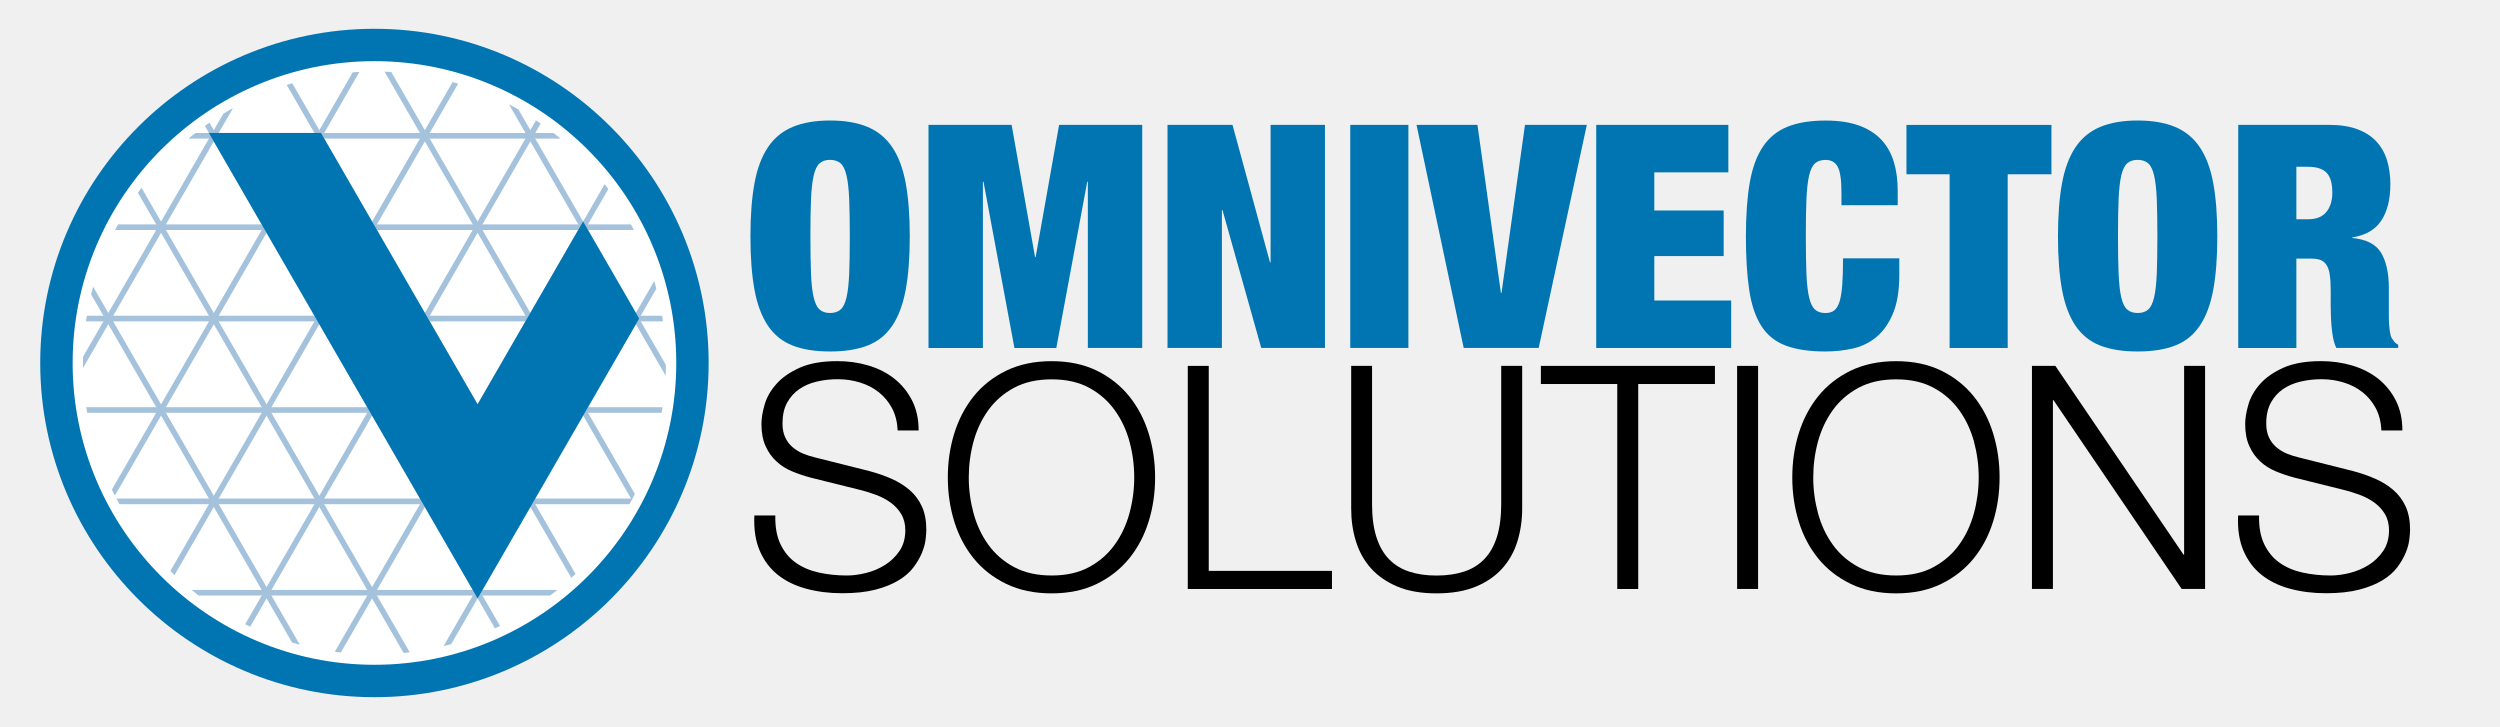
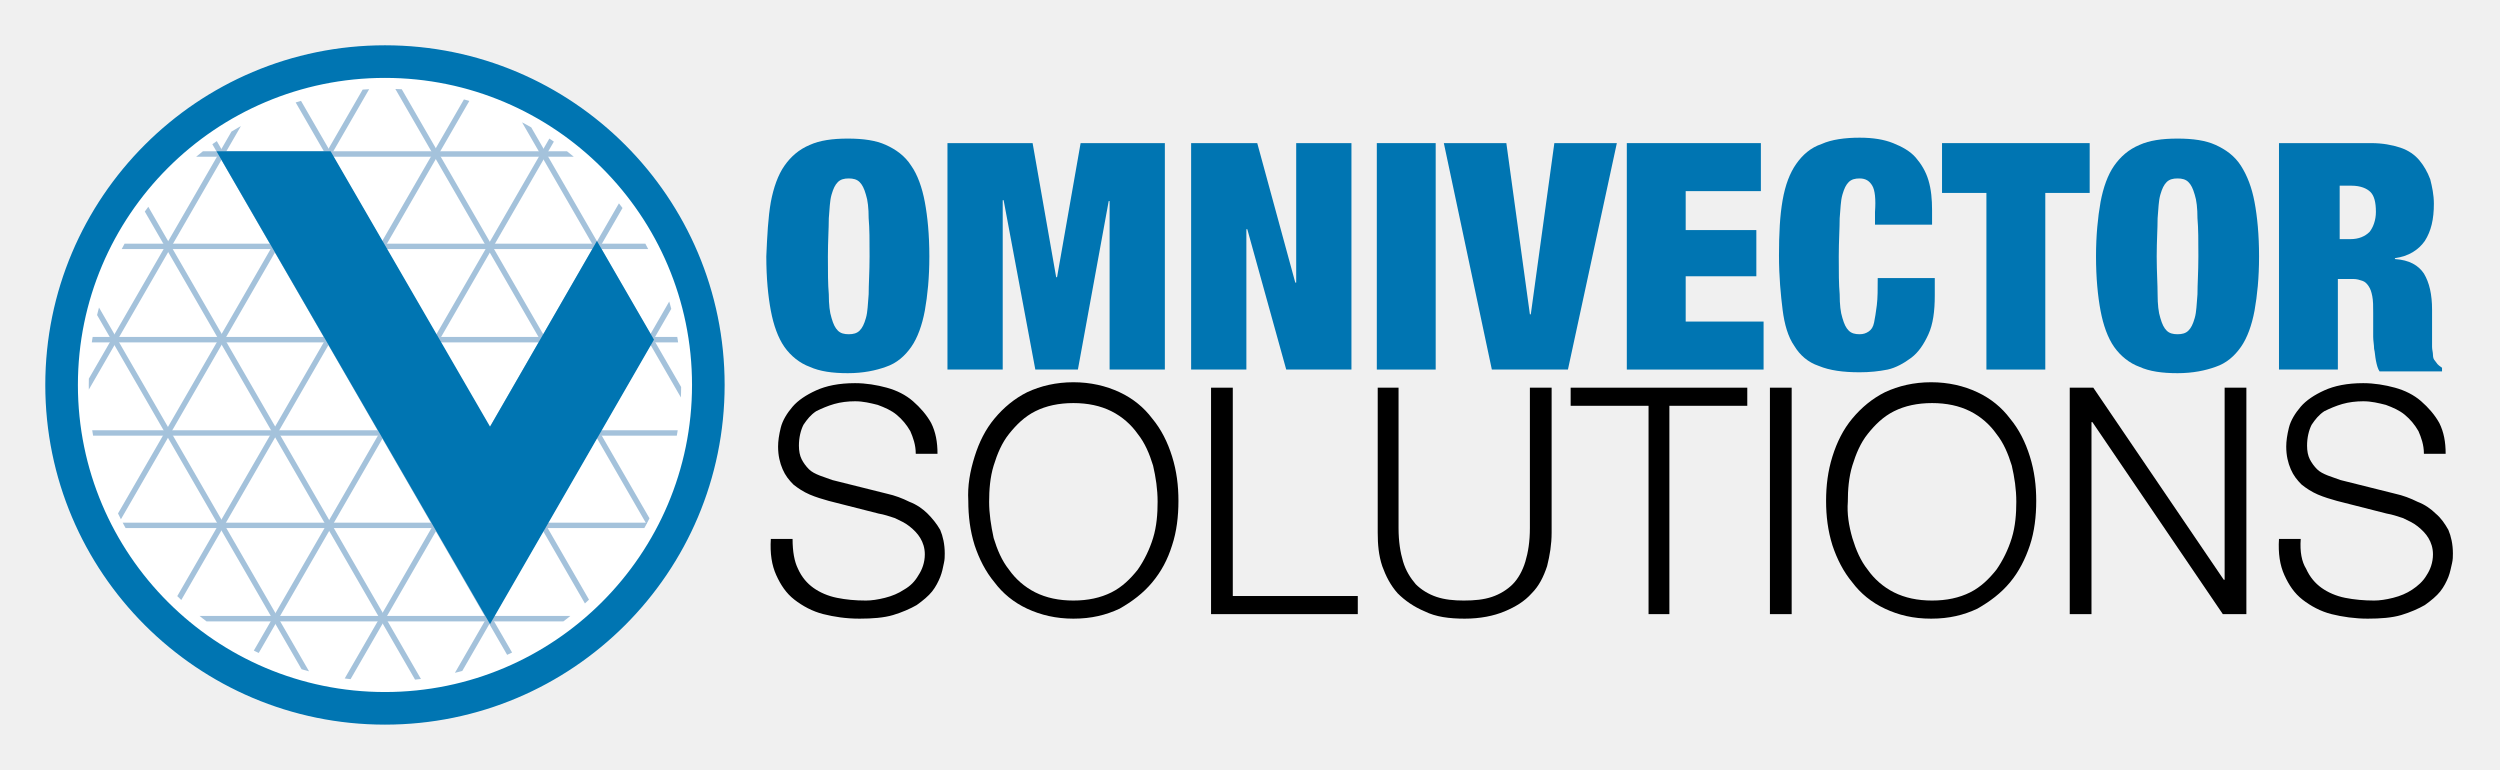
- <svg xmlns="http://www.w3.org/2000/svg" xmlns:xlink="http://www.w3.org/1999/xlink" version="1.1" id="Layer_1" x="0px" y="0px" viewBox="0 0 572.37 166.33" style="enable-background:new 0 0 572.37 166.33;" xml:space="preserve">
+ <svg xmlns="http://www.w3.org/2000/svg" xmlns:xlink="http://www.w3.org/1999/xlink" version="1.1" id="Layer_1" x="0px" y="0px" viewBox="0 0 276 85" style="enable-background:new 0 0 276 85;" xml:space="preserve">
  <style type="text/css">
	.st0{fill:#FFFFFF;}
	.st1{stroke:#000000;stroke-width:11;stroke-miterlimit:10;}
	.st2{clip-path:url(#SVGID_2_);}
	.st3{fill:#A4C2DB;}
	.st4{fill:#0075B2;}
</style>
-   <circle class="st0" cx="85.73" cy="83.72" r="73.12" />
-   <path class="st1" d="M58.76,45.51" />
+   <circle class="st0" cx="42.5" cy="42.8" r="35.8" />
+   <path class="st1" d="M29.3,24.1" />
  <g>
-     <path class="st0" d="M85.84,151.14c-5.91,0-11.85-0.78-17.71-2.35c-17.55-4.7-32.21-15.96-41.3-31.69   c-9.08-15.73-11.5-34.06-6.79-51.61s15.96-32.22,31.69-41.3l0,0c15.73-9.08,34.06-11.5,51.61-6.79   c17.55,4.7,32.22,15.96,41.3,31.69c18.75,32.48,7.58,74.16-24.9,92.91C109.26,148.05,97.62,151.14,85.84,151.14z M85.62,17.68   c-11.1,0-22.33,2.82-32.61,8.75c-15.14,8.74-25.97,22.85-30.49,39.73c-4.52,16.88-2.2,34.52,6.54,49.66   c8.74,15.14,22.85,25.97,39.73,30.49c16.88,4.52,34.52,2.2,49.66-6.54c31.25-18.04,41.99-58.14,23.95-89.39   C130.29,29.41,108.25,17.68,85.62,17.68z" />
+     <path class="st0" d="M42.6,75.8c-2.9,0-5.8-0.4-8.7-1.2c-8.6-2.3-15.8-7.8-20.2-15.5C9.2,51.5,8,42.5,10.3,33.9s7.8-15.8,15.5-20.2   l0,0c7.7-4.5,16.7-5.6,25.3-3.3c8.6,2.3,15.8,7.8,20.2,15.5c9.2,15.9,3.7,36.3-12.2,45.5C54,74.3,48.3,75.8,42.6,75.8z M42.4,10.4   c-5.4,0-10.9,1.4-16,4.3C19,19,13.7,25.9,11.5,34.2s-1.1,16.9,3.2,24.3s11.2,12.7,19.5,14.9s16.9,1.1,24.3-3.2   c15.3-8.8,20.6-28.5,11.7-43.8C64.3,16.2,53.5,10.4,42.4,10.4z" />
    <g>
-       <defs>
-         <circle id="SVGID_1_" cx="85.73" cy="83.1" r="66.73" />
-       </defs>
-       <clipPath id="SVGID_2_">
-         <use xlink:href="#SVGID_1_" style="overflow:visible;" />
-       </clipPath>
-       <g class="st2">
-         <g>
-           <rect x="-10.37" y="72.29" class="st3" width="193.33" height="1.29" />
-           <rect x="-10.37" y="51.37" class="st3" width="193.33" height="1.29" />
-           <rect x="-10.37" y="30.45" class="st3" width="193.33" height="1.29" />
-           <rect x="-10.37" y="9.53" class="st3" width="193.33" height="1.29" />
-           <rect x="-10.37" y="-11.4" class="st3" width="193.33" height="1.29" />
-           <rect x="-10.37" y="135.06" class="st3" width="193.33" height="1.29" />
-           <rect x="-10.37" y="114.14" class="st3" width="193.33" height="1.29" />
-           <rect x="-10.37" y="93.22" class="st3" width="193.33" height="1.29" />
-         </g>
-         <g>
-           <rect x="-2.43" y="77.54" transform="matrix(0.4999 -0.8661 0.8661 0.4999 -20.5872 120.7137)" class="st3" width="193.33" height="1.29" />
-           <rect x="-20.55" y="67.08" transform="matrix(0.4999 -0.8661 0.8661 0.4999 -20.5882 99.7894)" class="st3" width="193.33" height="1.29" />
-           <rect x="-38.67" y="56.62" transform="matrix(0.4999 -0.8661 0.8661 0.4999 -20.5893 78.8648)" class="st3" width="193.33" height="1.29" />
-           <rect x="-56.79" y="46.16" transform="matrix(0.4999 -0.8661 0.8661 0.4999 -20.5902 57.9408)" class="st3" width="193.33" height="1.29" />
-           <rect x="-74.91" y="35.69" transform="matrix(0.4999 -0.8661 0.8661 0.4999 -20.5913 37.0162)" class="st3" width="193.33" height="1.29" />
-           <rect x="51.93" y="108.92" transform="matrix(0.4999 -0.8661 0.8661 0.4999 -20.5844 183.4868)" class="st3" width="193.33" height="1.29" />
-           <rect x="33.81" y="98.46" transform="matrix(0.4999 -0.8661 0.8661 0.4999 -20.585 162.5626)" class="st3" width="193.33" height="1.29" />
-           <rect x="15.69" y="88" transform="matrix(0.4999 -0.8661 0.8661 0.4999 -20.5862 141.638)" class="st3" width="193.33" height="1.29" />
-         </g>
-         <g>
-           <rect x="94.74" y="-26.99" transform="matrix(0.866 -0.5 0.5 0.866 -22.0586 57.0256)" class="st3" width="1.29" height="193.33" />
-           <rect x="76.62" y="-16.53" transform="matrix(0.866 -0.5 0.5 0.866 -29.7167 49.3671)" class="st3" width="1.29" height="193.33" />
-           <rect x="58.5" y="-6.07" transform="matrix(0.866 -0.5 0.5 0.866 -37.375 41.7091)" class="st3" width="1.29" height="193.33" />
-           <rect x="40.38" y="4.4" transform="matrix(0.866 -0.5 0.5 0.866 -45.0332 34.0507)" class="st3" width="1.29" height="193.33" />
-           <rect x="22.26" y="14.86" transform="matrix(0.866 -0.5 0.5 0.866 -52.6914 26.3926)" class="st3" width="1.29" height="193.33" />
-           <rect x="149.1" y="-58.37" transform="matrix(0.866 -0.5 0.5 0.866 0.9161 80.0004)" class="st3" width="1.29" height="193.33" />
-           <rect x="130.98" y="-47.91" transform="matrix(0.866 -0.5 0.5 0.866 -6.7421 72.342)" class="st3" width="1.29" height="193.33" />
-           <rect x="112.86" y="-37.45" transform="matrix(0.866 -0.5 0.5 0.866 -14.4003 64.684)" class="st3" width="1.29" height="193.33" />
+       <g>
+         <defs>
+           <circle id="SVGID_1_" cx="42.5" cy="42.5" r="32.7" />
+         </defs>
+         <clipPath id="SVGID_2_">
+           <use xlink:href="#SVGID_1_" style="overflow:visible;" />
+         </clipPath>
+         <g class="st2">
+           <g>
+             <rect x="-4.6" y="37.2" class="st3" width="94.8" height="0.6" />
+             <rect x="-4.6" y="26.9" class="st3" width="94.8" height="0.6" />
+             <rect x="-4.6" y="16.7" class="st3" width="94.8" height="0.6" />
+             <rect x="-4.6" y="6.4" class="st3" width="94.8" height="0.6" />
+             <rect x="-4.6" y="-3.8" class="st3" width="94.8" height="0.6" />
+             <rect x="-4.6" y="68" class="st3" width="94.8" height="0.6" />
+             <rect x="-4.6" y="57.7" class="st3" width="94.8" height="0.6" />
+             <rect x="-4.6" y="47.5" class="st3" width="94.8" height="0.6" />
+           </g>
+           <g>
+             <rect x="-0.7" y="39.8" transform="matrix(0.4999 -0.8661 0.8661 0.4999 -11.378 60.4695)" class="st3" width="94.8" height="0.6" />
+             <rect x="-9.6" y="34.6" transform="matrix(0.4999 -0.8661 0.8661 0.4999 -11.3791 50.2151)" class="st3" width="94.8" height="0.6" />
+             <rect x="-18.5" y="29.5" transform="matrix(0.4999 -0.8661 0.8661 0.4999 -11.3802 39.9605)" class="st3" width="94.8" height="0.6" />
+             <rect x="-27.3" y="24.4" transform="matrix(0.4999 -0.8661 0.8661 0.4999 -11.3815 29.7062)" class="st3" width="94.8" height="0.6" />
+             <rect x="-36.2" y="19.3" transform="matrix(0.4999 -0.8661 0.8661 0.4999 -11.3825 19.4467)" class="st3" width="94.8" height="0.6" />
+             <rect x="25.9" y="55.1" transform="matrix(0.4999 -0.8661 0.8661 0.4999 -11.3746 91.2328)" class="st3" width="94.8" height="0.6" />
+             <rect x="17.1" y="50" transform="matrix(0.4999 -0.8661 0.8661 0.4999 -11.3757 80.9786)" class="st3" width="94.8" height="0.6" />
+             <rect x="8.2" y="44.9" transform="matrix(0.4999 -0.8661 0.8661 0.4999 -11.3768 70.724)" class="st3" width="94.8" height="0.6" />
+           </g>
+           <g>
+             <rect x="46.9" y="-11.5" transform="matrix(0.866 -0.5 0.5 0.866 -11.6302 28.4291)" class="st3" width="0.6" height="94.7" />
+             <rect x="38" y="-6.3" transform="matrix(0.866 -0.5 0.5 0.866 -15.3833 24.6756)" class="st3" width="0.6" height="94.7" />
+             <rect x="29.2" y="-1.2" transform="matrix(0.866 -0.5 0.5 0.866 -19.1365 20.922)" class="st3" width="0.6" height="94.7" />
+             <rect x="20.3" y="3.9" transform="matrix(0.866 -0.5 0.5 0.866 -22.8914 17.1702)" class="st3" width="0.6" height="94.7" />
+             <rect x="11.4" y="9.1" transform="matrix(0.866 -0.5 0.5 0.866 -26.6446 13.4166)" class="st3" width="0.6" height="94.7" />
+             <rect x="73.6" y="-26.8" transform="matrix(0.866 -0.5 0.5 0.866 -0.3708 39.6899)" class="st3" width="0.6" height="94.7" />
+             <rect x="64.7" y="-21.7" transform="matrix(0.866 -0.5 0.5 0.866 -4.1239 35.9363)" class="st3" width="0.6" height="94.7" />
+             <rect x="55.8" y="-16.6" transform="matrix(0.866 -0.5 0.5 0.866 -7.8771 32.1828)" class="st3" width="0.6" height="94.7" />
+           </g>
        </g>
      </g>
    </g>
    <g>
      <g>
-         <polygon class="st4" points="48.95,31.09 109.35,135.71 145.58,72.94 133.5,52.01 109.35,93.86 73.11,31.09    " />
-         <path class="st4" d="M109.35,137.01L47.82,30.44l25.66,0l35.86,62.12l24.16-41.85l12.83,22.22L109.35,137.01z M50.07,31.74     l59.27,102.66l35.49-61.47l-11.33-19.62l-24.16,41.85L72.73,31.74L50.07,31.74z" />
+         <polygon class="st4" points="24.5,17 54.1,68.3 71.8,37.5 65.9,27.3 54.1,47.8 36.3,17    " />
+         <path class="st4" d="M54.1,68.9L23.9,16.7h12.6l17.6,30.4l11.8-20.5l6.3,10.9L54.1,68.9z M25,17.3l29,50.3l17.4-30.1l-5.6-9.6     L54.1,48.4L36.1,17.3H25z" />
      </g>
    </g>
-     <path class="st4" d="M85.73,159.62c-42.19,0-76.52-34.32-76.52-76.52S43.54,6.59,85.73,6.59s76.51,34.32,76.51,76.51   S127.92,159.62,85.73,159.62z M85.73,14c-38.1,0-69.1,31-69.1,69.1s31,69.1,69.1,69.1s69.1-31,69.1-69.1S123.83,14,85.73,14z" />
+     <path class="st4" d="M42.5,80C21.8,80,5,63.2,5,42.5S21.8,5,42.5,5S80,21.8,80,42.5S63.2,80,42.5,80z M42.5,8.6   C23.8,8.6,8.6,23.8,8.6,42.5s15.2,33.9,33.9,33.9s33.9-15.2,33.9-33.9S61.2,8.6,42.5,8.6z" />
    <g>
-       <path class="st4" d="M172.74,41.94c0.62-3.36,1.65-6.1,3.08-8.23c1.43-2.12,3.31-3.67,5.65-4.65c2.34-0.98,5.2-1.47,8.58-1.47    c3.39,0,6.25,0.49,8.58,1.47c2.34,0.98,4.22,2.53,5.65,4.65c1.43,2.12,2.46,4.86,3.08,8.23c0.62,3.36,0.93,7.43,0.93,12.2    c0,4.77-0.31,8.83-0.93,12.2c-0.62,3.36-1.65,6.1-3.08,8.23c-1.43,2.12-3.32,3.64-5.65,4.54c-2.34,0.91-5.2,1.36-8.58,1.36    c-3.39,0-6.25-0.45-8.58-1.36c-2.34-0.91-4.22-2.42-5.65-4.54c-1.43-2.12-2.46-4.86-3.08-8.23c-0.62-3.36-0.93-7.43-0.93-12.2    C171.81,49.36,172.12,45.3,172.74,41.94z M185.68,62.68c0.09,2.27,0.3,4.07,0.61,5.4c0.31,1.34,0.76,2.27,1.36,2.79    c0.6,0.53,1.4,0.79,2.4,0.79s1.8-0.26,2.4-0.79c0.6-0.52,1.05-1.45,1.36-2.79c0.31-1.33,0.51-3.14,0.61-5.4    c0.09-2.26,0.14-5.11,0.14-8.55s-0.05-6.28-0.14-8.55c-0.1-2.26-0.3-4.06-0.61-5.4c-0.31-1.33-0.76-2.26-1.36-2.79    c-0.6-0.52-1.4-0.79-2.4-0.79s-1.8,0.26-2.4,0.79c-0.6,0.53-1.05,1.46-1.36,2.79c-0.31,1.34-0.51,3.14-0.61,5.4    c-0.1,2.27-0.14,5.11-0.14,8.55S185.59,60.42,185.68,62.68z" />
-       <path class="st4" d="M231.61,28.59l5.36,30.26h0.14l5.37-30.26h19.03v51.07h-12.45V41.61h-0.14l-7.08,38.06h-9.59l-7.08-38.06    h-0.14v38.06h-12.45V28.59H231.61z" />
-       <path class="st4" d="M282.18,28.59l8.58,31.47h0.14V28.59h12.45v51.07h-14.59l-8.87-31.55h-0.14v31.55H267.3V28.59H282.18z" />
-       <path class="st4" d="M322.45,28.59v51.07h-13.31V28.59H322.45z" />
-       <path class="st4" d="M338.26,28.59l5.37,38.48h0.14l5.37-38.48h14.16l-11.02,51.07h-17.17l-10.8-51.07H338.26z" />
-       <path class="st4" d="M395.7,28.59v10.87h-16.95v8.73h15.88v10.44h-15.88V68.8h17.6v10.87h-30.9V28.59H395.7z" />
-       <path class="st4" d="M420.74,38.18c-0.57-1.05-1.5-1.57-2.79-1.57c-1,0-1.8,0.26-2.4,0.79c-0.6,0.53-1.05,1.46-1.36,2.79    c-0.31,1.34-0.51,3.14-0.61,5.4c-0.1,2.27-0.14,5.11-0.14,8.55s0.05,6.28,0.14,8.55c0.1,2.27,0.3,4.07,0.61,5.4    c0.31,1.34,0.76,2.27,1.36,2.79c0.6,0.53,1.39,0.79,2.4,0.79c0.81,0,1.48-0.2,2-0.61c0.52-0.4,0.93-1.08,1.22-2.04    c0.29-0.95,0.49-2.23,0.61-3.83c0.12-1.6,0.18-3.61,0.18-6.04h12.88v3.79c0,3.58-0.48,6.51-1.43,8.8    c-0.96,2.29-2.22,4.09-3.79,5.4c-1.57,1.31-3.37,2.19-5.4,2.65c-2.03,0.45-4.11,0.68-6.26,0.68c-3.72,0-6.77-0.45-9.16-1.36    c-2.39-0.91-4.25-2.42-5.58-4.54c-1.34-2.12-2.25-4.86-2.75-8.23c-0.5-3.36-0.75-7.43-0.75-12.2c0-4.86,0.3-8.99,0.89-12.38    c0.6-3.39,1.61-6.13,3.04-8.23c1.43-2.1,3.31-3.61,5.65-4.54c2.34-0.93,5.22-1.39,8.66-1.39c3,0,5.55,0.38,7.65,1.14    c2.1,0.76,3.8,1.85,5.12,3.25c1.31,1.41,2.26,3.1,2.86,5.08c0.6,1.98,0.89,4.21,0.89,6.69v3.22H421.6v-2.86    C421.6,41.21,421.31,39.23,420.74,38.18z" />
-       <path class="st4" d="M436.48,39.9v-11.3h33.19v11.3h-10.01v39.77h-13.3V39.9H436.48z" />
-       <path class="st4" d="M472.1,41.94c0.62-3.36,1.65-6.1,3.08-8.23c1.43-2.12,3.31-3.67,5.65-4.65c2.34-0.98,5.2-1.47,8.58-1.47    c3.38,0,6.25,0.49,8.58,1.47c2.34,0.98,4.22,2.53,5.65,4.65c1.43,2.12,2.46,4.86,3.08,8.23c0.62,3.36,0.93,7.43,0.93,12.2    c0,4.77-0.31,8.83-0.93,12.2c-0.62,3.36-1.65,6.1-3.08,8.23c-1.43,2.12-3.31,3.64-5.65,4.54c-2.34,0.91-5.2,1.36-8.58,1.36    c-3.39,0-6.25-0.45-8.58-1.36c-2.34-0.91-4.22-2.42-5.65-4.54c-1.43-2.12-2.46-4.86-3.08-8.23c-0.62-3.36-0.93-7.43-0.93-12.2    C471.17,49.36,471.48,45.3,472.1,41.94z M485.05,62.68c0.1,2.27,0.3,4.07,0.61,5.4c0.31,1.34,0.76,2.27,1.36,2.79    c0.6,0.53,1.39,0.79,2.4,0.79c1,0,1.8-0.26,2.4-0.79c0.6-0.52,1.05-1.45,1.36-2.79c0.31-1.33,0.51-3.14,0.61-5.4    c0.09-2.26,0.14-5.11,0.14-8.55s-0.05-6.28-0.14-8.55c-0.1-2.26-0.3-4.06-0.61-5.4c-0.31-1.33-0.76-2.26-1.36-2.79    c-0.6-0.52-1.39-0.79-2.4-0.79c-1,0-1.8,0.26-2.4,0.79c-0.6,0.53-1.05,1.46-1.36,2.79c-0.31,1.34-0.51,3.14-0.61,5.4    c-0.1,2.27-0.14,5.11-0.14,8.55S484.95,60.42,485.05,62.68z" />
-       <path class="st4" d="M533.26,28.59c2.53,0,4.69,0.33,6.47,1c1.79,0.67,3.24,1.61,4.36,2.83c1.12,1.22,1.93,2.66,2.43,4.33    c0.5,1.67,0.75,3.48,0.75,5.44c0,3.43-0.69,6.2-2.07,8.3c-1.38,2.1-3.6,3.39-6.65,3.86v0.14c3.19,0.29,5.39,1.41,6.58,3.36    c1.19,1.96,1.79,4.65,1.79,8.08v4.36c0,0.67,0,1.36,0,2.07s0.02,1.4,0.07,2.04c0.05,0.64,0.12,1.23,0.21,1.75    c0.09,0.53,0.21,0.93,0.36,1.22c0.19,0.29,0.38,0.56,0.57,0.82c0.19,0.26,0.5,0.51,0.93,0.75v0.72h-14.16    c-0.33-0.67-0.58-1.45-0.75-2.36c-0.17-0.91-0.29-1.81-0.36-2.72c-0.07-0.91-0.12-1.78-0.14-2.61c-0.02-0.83-0.04-1.51-0.04-2.04    v-3.43c0-1.43-0.07-2.62-0.21-3.58c-0.14-0.95-0.39-1.7-0.75-2.25c-0.36-0.55-0.81-0.93-1.36-1.14c-0.55-0.21-1.23-0.32-2.04-0.32    h-3.5v20.46h-13.31V28.59H533.26z M528.4,50.2c1.91,0,3.31-0.56,4.22-1.68c0.91-1.12,1.36-2.59,1.36-4.4    c0-2.15-0.44-3.67-1.32-4.58c-0.88-0.91-2.32-1.36-4.33-1.36h-2.58V50.2H528.4z" />
+       <path class="st4" d="M85.1,22.3c0.3-1.6,0.8-3,1.5-4c0.7-1,1.6-1.8,2.8-2.3c1.1-0.5,2.5-0.7,4.2-0.7c1.7,0,3.1,0.2,4.2,0.7    c1.1,0.5,2.1,1.2,2.8,2.3c0.7,1,1.2,2.4,1.5,4c0.3,1.6,0.5,3.6,0.5,6s-0.2,4.3-0.5,6c-0.3,1.6-0.8,3-1.5,4c-0.7,1-1.6,1.8-2.8,2.2    c-1.1,0.4-2.5,0.7-4.2,0.7c-1.7,0-3.1-0.2-4.2-0.7c-1.1-0.4-2.1-1.2-2.8-2.2c-0.7-1-1.2-2.4-1.5-4c-0.3-1.6-0.5-3.6-0.5-6    C84.7,26,84.8,24,85.1,22.3z M91.5,32.5c0,1.1,0.1,2,0.3,2.6c0.2,0.7,0.4,1.1,0.7,1.4c0.3,0.3,0.7,0.4,1.2,0.4    c0.5,0,0.9-0.1,1.2-0.4c0.3-0.3,0.5-0.7,0.7-1.4c0.2-0.7,0.2-1.5,0.3-2.6c0-1.1,0.1-2.5,0.1-4.2s0-3.1-0.1-4.2    c0-1.1-0.1-2-0.3-2.6c-0.2-0.7-0.4-1.1-0.7-1.4c-0.3-0.3-0.7-0.4-1.2-0.4c-0.5,0-0.9,0.1-1.2,0.4c-0.3,0.3-0.5,0.7-0.7,1.4    c-0.2,0.7-0.2,1.5-0.3,2.6c0,1.1-0.1,2.5-0.1,4.2S91.4,31.4,91.5,32.5z" />
+       <path class="st4" d="M114,15.8l2.6,14.8h0.1l2.6-14.8h9.3v25h-6.1V22.2h-0.1L119,40.8h-4.7l-3.5-18.7h-0.1v18.7h-6.1v-25H114z" />
+       <path class="st4" d="M138.8,15.8l4.2,15.4h0.1V15.8h6.1v25H142l-4.3-15.5h-0.1v15.5h-6.1v-25H138.8z" />
+       <path class="st4" d="M158.5,15.8v25H152v-25H158.5z" />
+       <path class="st4" d="M166.3,15.8l2.6,18.9h0.1l2.6-18.9h6.9l-5.4,25h-8.4l-5.3-25C159.4,15.8,166.3,15.8,166.3,15.8z" />
+       <path class="st4" d="M194.4,15.8v5.3h-8.3v4.3h7.8v5.1h-7.8v5h8.6v5.3h-15.1v-25H194.4z" />
+       <path class="st4" d="M206.7,20.5c-0.3-0.5-0.7-0.8-1.4-0.8c-0.5,0-0.9,0.1-1.2,0.4c-0.3,0.3-0.5,0.7-0.7,1.4    c-0.2,0.7-0.2,1.5-0.3,2.6c0,1.1-0.1,2.5-0.1,4.2s0,3.1,0.1,4.2c0,1.1,0.1,2,0.3,2.6c0.2,0.7,0.4,1.1,0.7,1.4    c0.3,0.3,0.7,0.4,1.2,0.4c0.4,0,0.7-0.1,1-0.3c0.3-0.2,0.5-0.5,0.6-1c0.1-0.5,0.2-1.1,0.3-1.9c0.1-0.8,0.1-1.8,0.1-3h6.3v1.9    c0,1.8-0.2,3.2-0.7,4.3c-0.5,1.1-1.1,2-1.9,2.6c-0.8,0.6-1.7,1.1-2.6,1.3c-1,0.2-2,0.3-3.1,0.3c-1.8,0-3.3-0.2-4.5-0.7    c-1.2-0.4-2.1-1.2-2.7-2.2c-0.7-1-1.1-2.4-1.3-4c-0.2-1.6-0.4-3.6-0.4-6c0-2.4,0.1-4.4,0.4-6.1c0.3-1.7,0.8-3,1.5-4    c0.7-1,1.6-1.8,2.8-2.2c1.1-0.5,2.6-0.7,4.2-0.7c1.5,0,2.7,0.2,3.7,0.6c1,0.4,1.9,0.9,2.5,1.6c0.6,0.7,1.1,1.5,1.4,2.5    c0.3,1,0.4,2.1,0.4,3.3v1.6h-6.3v-1.4C207.1,22,207,21,206.7,20.5z" />
+       <path class="st4" d="M214.4,21.3v-5.5h16.3v5.5h-4.9v19.5h-6.5V21.3H214.4z" />
+       <path class="st4" d="M231.9,22.3c0.3-1.6,0.8-3,1.5-4c0.7-1,1.6-1.8,2.8-2.3c1.1-0.5,2.5-0.7,4.2-0.7c1.7,0,3.1,0.2,4.2,0.7    c1.1,0.5,2.1,1.2,2.8,2.3s1.2,2.4,1.5,4c0.3,1.6,0.5,3.6,0.5,6s-0.2,4.3-0.5,6c-0.3,1.6-0.8,3-1.5,4c-0.7,1-1.6,1.8-2.8,2.2    c-1.1,0.4-2.5,0.7-4.2,0.7c-1.7,0-3.1-0.2-4.2-0.7c-1.1-0.4-2.1-1.2-2.8-2.2s-1.2-2.4-1.5-4c-0.3-1.6-0.5-3.6-0.5-6    C231.4,26,231.6,24,231.9,22.3z M238.2,32.5c0,1.1,0.1,2,0.3,2.6c0.2,0.7,0.4,1.1,0.7,1.4c0.3,0.3,0.7,0.4,1.2,0.4    c0.5,0,0.9-0.1,1.2-0.4c0.3-0.3,0.5-0.7,0.7-1.4c0.2-0.7,0.2-1.5,0.3-2.6c0-1.1,0.1-2.5,0.1-4.2s0-3.1-0.1-4.2    c0-1.1-0.1-2-0.3-2.6c-0.2-0.7-0.4-1.1-0.7-1.4c-0.3-0.3-0.7-0.4-1.2-0.4c-0.5,0-0.9,0.1-1.2,0.4c-0.3,0.3-0.5,0.7-0.7,1.4    c-0.2,0.7-0.2,1.5-0.3,2.6c0,1.1-0.1,2.5-0.1,4.2S238.2,31.4,238.2,32.5z" />
+       <path class="st4" d="M261.8,15.8c1.2,0,2.3,0.2,3.2,0.5c0.9,0.3,1.6,0.8,2.1,1.4c0.5,0.6,0.9,1.3,1.2,2.1c0.2,0.8,0.4,1.7,0.4,2.7    c0,1.7-0.3,3-1,4.1c-0.7,1-1.8,1.7-3.3,1.9v0.1c1.6,0.1,2.6,0.7,3.2,1.6c0.6,1,0.9,2.3,0.9,4v2.1c0,0.3,0,0.7,0,1c0,0.3,0,0.7,0,1    c0,0.3,0.1,0.6,0.1,0.9c0,0.3,0.1,0.5,0.2,0.6c0.1,0.1,0.2,0.3,0.3,0.4c0.1,0.1,0.2,0.2,0.5,0.4v0.4h-6.9    c-0.2-0.3-0.3-0.7-0.4-1.2s-0.1-0.9-0.2-1.3c0-0.4-0.1-0.9-0.1-1.3c0-0.4,0-0.7,0-1v-1.7c0-0.7,0-1.3-0.1-1.8    c-0.1-0.5-0.2-0.8-0.4-1.1c-0.2-0.3-0.4-0.5-0.7-0.6c-0.3-0.1-0.6-0.2-1-0.2h-1.7v10h-6.5v-25H261.8z M259.5,26.4    c0.9,0,1.6-0.3,2.1-0.8c0.4-0.5,0.7-1.3,0.7-2.2c0-1.1-0.2-1.8-0.6-2.2c-0.4-0.4-1.1-0.7-2.1-0.7h-1.3v5.9H259.5z" />
    </g>
    <g>
-       <path d="M178.7,124.61c0.85,1.77,2.01,3.17,3.49,4.22c1.48,1.05,3.23,1.8,5.26,2.25c2.02,0.45,4.18,0.68,6.49,0.68    c1.32,0,2.75-0.19,4.3-0.57c1.55-0.38,3-0.99,4.34-1.82c1.34-0.83,2.46-1.91,3.35-3.22c0.89-1.31,1.34-2.9,1.34-4.76    c0-1.43-0.32-2.67-0.95-3.72c-0.63-1.05-1.46-1.93-2.47-2.65c-1.01-0.72-2.13-1.3-3.35-1.75c-1.22-0.45-2.42-0.82-3.6-1.11    l-11.22-2.79c-1.46-0.38-2.88-0.86-4.27-1.43c-1.39-0.57-2.6-1.33-3.63-2.29c-1.04-0.95-1.87-2.12-2.5-3.51    c-0.63-1.38-0.95-3.08-0.95-5.08c0-1.24,0.23-2.69,0.71-4.36c0.47-1.67,1.35-3.24,2.65-4.72c1.29-1.48,3.07-2.73,5.33-3.76    c2.26-1.02,5.15-1.54,8.68-1.54c2.49,0,4.87,0.33,7.12,1c2.26,0.67,4.23,1.67,5.92,3c1.69,1.34,3.04,2.99,4.06,4.97    c1.01,1.98,1.52,4.28,1.52,6.9h-4.8c-0.09-1.95-0.53-3.66-1.3-5.11c-0.78-1.45-1.79-2.67-3.03-3.65c-1.25-0.98-2.68-1.72-4.3-2.22    c-1.62-0.5-3.33-0.75-5.11-0.75c-1.65,0-3.23,0.18-4.76,0.54c-1.53,0.36-2.87,0.93-4.02,1.72c-1.15,0.79-2.08,1.82-2.79,3.11    c-0.71,1.29-1.06,2.89-1.06,4.79c0,1.19,0.2,2.23,0.6,3.11c0.4,0.88,0.95,1.63,1.66,2.25c0.71,0.62,1.52,1.12,2.43,1.5    c0.92,0.38,1.89,0.69,2.93,0.93l12.27,3.08c1.79,0.48,3.47,1.06,5.04,1.75c1.57,0.69,2.96,1.55,4.16,2.58    c1.2,1.03,2.14,2.28,2.82,3.76c0.68,1.48,1.02,3.27,1.02,5.36c0,0.57-0.06,1.34-0.18,2.29c-0.12,0.95-0.4,1.97-0.85,3.04    c-0.45,1.07-1.08,2.16-1.9,3.25c-0.82,1.1-1.95,2.09-3.39,2.97c-1.44,0.88-3.21,1.6-5.33,2.15c-2.12,0.55-4.66,0.82-7.62,0.82    c-2.96,0-5.71-0.35-8.25-1.04c-2.54-0.69-4.7-1.75-6.49-3.18c-1.79-1.43-3.16-3.27-4.13-5.51c-0.96-2.24-1.38-4.94-1.23-8.08h4.8    C177.45,120.66,177.85,122.85,178.7,124.61z" />
-       <path d="M218.48,99.22c0.99-3.19,2.47-6.02,4.44-8.48c1.98-2.46,4.46-4.41,7.44-5.87c2.99-1.45,6.45-2.18,10.4-2.18    c3.95,0,7.41,0.73,10.37,2.18c2.96,1.46,5.43,3.41,7.41,5.87c1.97,2.46,3.46,5.28,4.44,8.48c0.99,3.2,1.48,6.56,1.48,10.09    c0,3.53-0.49,6.89-1.48,10.09c-0.99,3.2-2.47,6.01-4.44,8.44c-1.98,2.43-4.44,4.38-7.41,5.83c-2.96,1.45-6.42,2.18-10.37,2.18    c-3.95,0-7.42-0.73-10.4-2.18c-2.99-1.45-5.47-3.4-7.44-5.83s-3.46-5.25-4.44-8.44c-0.99-3.19-1.48-6.56-1.48-10.09    C217,105.78,217.49,102.41,218.48,99.22z M222.89,117.5c0.73,2.69,1.86,5.1,3.39,7.22c1.53,2.12,3.49,3.83,5.89,5.11    c2.4,1.29,5.27,1.93,8.61,1.93c3.34,0,6.19-0.64,8.57-1.93c2.37-1.29,4.33-2.99,5.85-5.11c1.53-2.12,2.66-4.53,3.39-7.22    c0.73-2.69,1.09-5.42,1.09-8.19c0-2.81-0.36-5.55-1.09-8.23c-0.73-2.67-1.86-5.07-3.39-7.19c-1.53-2.12-3.48-3.83-5.85-5.11    c-2.38-1.29-5.23-1.93-8.57-1.93c-3.34,0-6.21,0.64-8.61,1.93c-2.4,1.29-4.36,2.99-5.89,5.11c-1.53,2.12-2.66,4.52-3.39,7.19    c-0.73,2.67-1.09,5.41-1.09,8.23C221.79,112.07,222.16,114.8,222.89,117.5z" />
-       <path d="M276.74,83.77v46.93h28.21v4.15h-33.01V83.77H276.74z" />
-       <path d="M314.13,83.77v31.62c0,2.96,0.33,5.47,0.99,7.55c0.66,2.07,1.62,3.77,2.89,5.08c1.27,1.31,2.82,2.27,4.66,2.86    c1.83,0.6,3.9,0.89,6.21,0.89c2.35,0,4.44-0.3,6.28-0.89c1.83-0.6,3.39-1.55,4.66-2.86c1.27-1.31,2.23-3,2.89-5.08    c0.66-2.07,0.99-4.59,0.99-7.55V83.77h4.8v32.69c0,2.62-0.37,5.11-1.09,7.48c-0.73,2.36-1.88,4.42-3.46,6.19    c-1.58,1.76-3.6,3.16-6.07,4.18s-5.47,1.54-8.99,1.54c-3.48,0-6.45-0.51-8.92-1.54s-4.49-2.42-6.07-4.18    c-1.58-1.76-2.73-3.83-3.46-6.19c-0.73-2.36-1.09-4.85-1.09-7.48V83.77H314.13z" />
-       <path d="M392.63,83.77v4.15h-17.56v46.93h-4.8V87.92h-17.49v-4.15H392.63z" />
-       <path d="M402.51,83.77v51.07h-4.8V83.77H402.51z" />
-       <path d="M411.82,99.22c0.99-3.19,2.47-6.02,4.44-8.48c1.98-2.46,4.46-4.41,7.44-5.87c2.99-1.45,6.45-2.18,10.4-2.18    s7.41,0.73,10.37,2.18c2.96,1.46,5.43,3.41,7.41,5.87c1.98,2.46,3.46,5.28,4.44,8.48c0.99,3.2,1.48,6.56,1.48,10.09    c0,3.53-0.49,6.89-1.48,10.09c-0.99,3.2-2.47,6.01-4.44,8.44c-1.97,2.43-4.44,4.38-7.41,5.83s-6.42,2.18-10.37,2.18    s-7.42-0.73-10.4-2.18s-5.47-3.4-7.44-5.83c-1.97-2.43-3.46-5.25-4.44-8.44c-0.99-3.19-1.48-6.56-1.48-10.09    C410.34,105.78,410.83,102.41,411.82,99.22z M416.23,117.5c0.73,2.69,1.86,5.1,3.39,7.22c1.53,2.12,3.49,3.83,5.89,5.11    s5.27,1.93,8.61,1.93s6.2-0.64,8.57-1.93c2.37-1.29,4.33-2.99,5.85-5.11c1.53-2.12,2.66-4.53,3.39-7.22    c0.73-2.69,1.09-5.42,1.09-8.19c0-2.81-0.37-5.55-1.09-8.23c-0.73-2.67-1.86-5.07-3.39-7.19c-1.53-2.12-3.48-3.83-5.85-5.11    c-2.38-1.29-5.23-1.93-8.57-1.93s-6.21,0.64-8.61,1.93s-4.36,2.99-5.89,5.11c-1.53,2.12-2.66,4.52-3.39,7.19    c-0.73,2.67-1.09,5.41-1.09,8.23C415.13,112.07,415.5,114.8,416.23,117.5z" />
-       <path d="M470.57,83.77l29.34,43.21h0.14V83.77h4.8v51.07h-5.36l-29.34-43.21h-0.14v43.21h-4.8V83.77H470.57z" />
-       <path d="M518.4,124.61c0.85,1.77,2.01,3.17,3.49,4.22c1.48,1.05,3.23,1.8,5.25,2.25c2.02,0.45,4.19,0.68,6.49,0.68    c1.32,0,2.75-0.19,4.3-0.57c1.55-0.38,3-0.99,4.34-1.82c1.34-0.83,2.46-1.91,3.35-3.22c0.89-1.31,1.34-2.9,1.34-4.76    c0-1.43-0.32-2.67-0.95-3.72c-0.63-1.05-1.46-1.93-2.47-2.65c-1.01-0.72-2.13-1.3-3.35-1.75c-1.22-0.45-2.42-0.82-3.6-1.11    l-11.21-2.79c-1.46-0.38-2.88-0.86-4.27-1.43c-1.39-0.57-2.6-1.33-3.63-2.29c-1.04-0.95-1.87-2.12-2.5-3.51    c-0.63-1.38-0.95-3.08-0.95-5.08c0-1.24,0.23-2.69,0.71-4.36c0.47-1.67,1.35-3.24,2.64-4.72c1.29-1.48,3.07-2.73,5.33-3.76    c2.26-1.02,5.15-1.54,8.68-1.54c2.49,0,4.87,0.33,7.12,1c2.26,0.67,4.23,1.67,5.93,3c1.69,1.34,3.04,2.99,4.06,4.97    c1.01,1.98,1.52,4.28,1.52,6.9h-4.8c-0.09-1.95-0.53-3.66-1.3-5.11c-0.78-1.45-1.79-2.67-3.03-3.65c-1.25-0.98-2.68-1.72-4.3-2.22    c-1.62-0.5-3.33-0.75-5.11-0.75c-1.65,0-3.23,0.18-4.76,0.54c-1.53,0.36-2.87,0.93-4.02,1.72c-1.15,0.79-2.08,1.82-2.79,3.11    c-0.71,1.29-1.06,2.89-1.06,4.79c0,1.19,0.2,2.23,0.6,3.11c0.4,0.88,0.95,1.63,1.66,2.25c0.71,0.62,1.52,1.12,2.43,1.5    c0.92,0.38,1.89,0.69,2.93,0.93l12.27,3.08c1.79,0.48,3.47,1.06,5.04,1.75c1.58,0.69,2.96,1.55,4.16,2.58    c1.2,1.03,2.14,2.28,2.82,3.76c0.68,1.48,1.02,3.27,1.02,5.36c0,0.57-0.06,1.34-0.18,2.29c-0.12,0.95-0.4,1.97-0.85,3.04    c-0.45,1.07-1.08,2.16-1.9,3.25c-0.82,1.1-1.95,2.09-3.39,2.97c-1.43,0.88-3.21,1.6-5.33,2.15c-2.12,0.55-4.66,0.82-7.62,0.82    c-2.96,0-5.71-0.35-8.25-1.04c-2.54-0.69-4.7-1.75-6.49-3.18c-1.79-1.43-3.16-3.27-4.13-5.51c-0.96-2.24-1.38-4.94-1.23-8.08h4.8    C517.15,120.66,517.55,122.85,518.4,124.61z" />
+       <path d="M88.1,62.8c0.4,0.9,1,1.6,1.7,2.1c0.7,0.5,1.6,0.9,2.6,1.1c1,0.2,2,0.3,3.2,0.3c0.6,0,1.3-0.1,2.1-0.3s1.5-0.5,2.1-0.9    c0.7-0.4,1.2-0.9,1.6-1.6c0.4-0.6,0.7-1.4,0.7-2.3c0-0.7-0.2-1.3-0.5-1.8s-0.7-0.9-1.2-1.3c-0.5-0.4-1-0.6-1.6-0.9    c-0.6-0.2-1.2-0.4-1.8-0.5l-5.5-1.4c-0.7-0.2-1.4-0.4-2.1-0.7c-0.7-0.3-1.3-0.7-1.8-1.1c-0.5-0.5-0.9-1-1.2-1.7    c-0.3-0.7-0.5-1.5-0.5-2.5c0-0.6,0.1-1.3,0.3-2.1c0.2-0.8,0.7-1.6,1.3-2.3c0.6-0.7,1.5-1.3,2.6-1.8c1.1-0.5,2.5-0.8,4.3-0.8    c1.2,0,2.4,0.2,3.5,0.5c1.1,0.3,2.1,0.8,2.9,1.5c0.8,0.7,1.5,1.5,2,2.4c0.5,1,0.7,2.1,0.7,3.4h-2.4c0-1-0.3-1.8-0.6-2.5    c-0.4-0.7-0.9-1.3-1.5-1.8c-0.6-0.5-1.3-0.8-2.1-1.1c-0.8-0.2-1.6-0.4-2.5-0.4c-0.8,0-1.6,0.1-2.3,0.3c-0.7,0.2-1.4,0.5-2,0.8    c-0.6,0.4-1,0.9-1.4,1.5c-0.3,0.6-0.5,1.4-0.5,2.3c0,0.6,0.1,1.1,0.3,1.5c0.2,0.4,0.5,0.8,0.8,1.1s0.7,0.5,1.2,0.7    c0.5,0.2,0.9,0.3,1.4,0.5l6,1.5c0.9,0.2,1.7,0.5,2.5,0.9c0.8,0.3,1.5,0.8,2,1.3s1,1.1,1.4,1.8c0.3,0.7,0.5,1.6,0.5,2.6    c0,0.3,0,0.7-0.1,1.1c-0.1,0.5-0.2,1-0.4,1.5c-0.2,0.5-0.5,1.1-0.9,1.6c-0.4,0.5-1,1-1.7,1.5c-0.7,0.4-1.6,0.8-2.6,1.1    c-1,0.3-2.3,0.4-3.7,0.4c-1.5,0-2.8-0.2-4-0.5c-1.2-0.3-2.3-0.9-3.2-1.6c-0.9-0.7-1.5-1.6-2-2.7c-0.5-1.1-0.7-2.4-0.6-4h2.4    C87.5,60.9,87.7,62,88.1,62.8z" />
+       <path d="M107.6,50.4c0.5-1.6,1.2-3,2.2-4.2c1-1.2,2.2-2.2,3.6-2.9c1.5-0.7,3.2-1.1,5.1-1.1c1.9,0,3.6,0.4,5.1,1.1    c1.5,0.7,2.7,1.7,3.6,2.9c1,1.2,1.7,2.6,2.2,4.2c0.5,1.6,0.7,3.2,0.7,4.9s-0.2,3.4-0.7,4.9c-0.5,1.6-1.2,2.9-2.2,4.1    c-1,1.2-2.2,2.1-3.6,2.9c-1.5,0.7-3.1,1.1-5.1,1.1c-1.9,0-3.6-0.4-5.1-1.1c-1.5-0.7-2.7-1.7-3.6-2.9c-1-1.2-1.7-2.6-2.2-4.1    c-0.5-1.6-0.7-3.2-0.7-4.9C106.8,53.6,107.1,52,107.6,50.4z M109.7,59.4c0.4,1.3,0.9,2.5,1.7,3.5c0.7,1,1.7,1.9,2.9,2.5    c1.2,0.6,2.6,0.9,4.2,0.9s3-0.3,4.2-0.9c1.2-0.6,2.1-1.5,2.9-2.5c0.7-1,1.3-2.2,1.7-3.5s0.5-2.7,0.5-4c0-1.4-0.2-2.7-0.5-4    c-0.4-1.3-0.9-2.5-1.7-3.5c-0.7-1-1.7-1.9-2.9-2.5c-1.2-0.6-2.6-0.9-4.2-0.9s-3,0.3-4.2,0.9s-2.1,1.5-2.9,2.5s-1.3,2.2-1.7,3.5    c-0.4,1.3-0.5,2.7-0.5,4C109.2,56.7,109.4,58,109.7,59.4z" />
+       <path d="M136.1,42.8v23h13.8v2h-16.2v-25H136.1z" />
+       <path d="M154.4,42.8v15.5c0,1.5,0.2,2.7,0.5,3.7c0.3,1,0.8,1.8,1.4,2.5c0.6,0.6,1.4,1.1,2.3,1.4c0.9,0.3,1.9,0.4,3,0.4    c1.2,0,2.2-0.1,3.1-0.4c0.9-0.3,1.7-0.8,2.3-1.4c0.6-0.6,1.1-1.5,1.4-2.5c0.3-1,0.5-2.2,0.5-3.7V42.8h2.4v16    c0,1.3-0.2,2.5-0.5,3.7c-0.4,1.2-0.9,2.2-1.7,3c-0.8,0.9-1.8,1.5-3,2c-1.2,0.5-2.7,0.8-4.4,0.8c-1.7,0-3.2-0.2-4.4-0.8    c-1.2-0.5-2.2-1.2-3-2c-0.8-0.9-1.3-1.9-1.7-3c-0.4-1.2-0.5-2.4-0.5-3.7v-16H154.4z" />
+       <path d="M192.9,42.8v2h-8.6v23H182v-23h-8.6v-2H192.9z" />
+       <path d="M197.8,42.8v25h-2.4v-25H197.8z" />
+       <path d="M202.3,50.4c0.5-1.6,1.2-3,2.2-4.2c1-1.2,2.2-2.2,3.6-2.9c1.5-0.7,3.2-1.1,5.1-1.1s3.6,0.4,5.1,1.1    c1.5,0.7,2.7,1.7,3.6,2.9c1,1.2,1.7,2.6,2.2,4.2c0.5,1.6,0.7,3.2,0.7,4.9s-0.2,3.4-0.7,4.9s-1.2,2.9-2.2,4.1s-2.2,2.1-3.6,2.9    c-1.5,0.7-3.1,1.1-5.1,1.1s-3.6-0.4-5.1-1.1c-1.5-0.7-2.7-1.7-3.6-2.9c-1-1.2-1.7-2.6-2.2-4.1c-0.5-1.6-0.7-3.2-0.7-4.9    S201.8,52,202.3,50.4z M204.5,59.4c0.4,1.3,0.9,2.5,1.7,3.5c0.7,1,1.7,1.9,2.9,2.5s2.6,0.9,4.2,0.9s3-0.3,4.2-0.9    c1.2-0.6,2.1-1.5,2.9-2.5c0.7-1,1.3-2.2,1.7-3.5c0.4-1.3,0.5-2.7,0.5-4c0-1.4-0.2-2.7-0.5-4c-0.4-1.3-0.9-2.5-1.7-3.5    c-0.7-1-1.7-1.9-2.9-2.5c-1.2-0.6-2.6-0.9-4.2-0.9s-3,0.3-4.2,0.9s-2.1,1.5-2.9,2.5s-1.3,2.2-1.7,3.5c-0.4,1.3-0.5,2.7-0.5,4    C203.9,56.7,204.1,58,204.5,59.4z" />
+       <path d="M231.1,42.8L245.5,64h0.1V42.8h2.4v25h-2.6l-14.4-21.2h-0.1v21.2h-2.4v-25H231.1z" />
+       <path d="M254.6,62.8c0.4,0.9,1,1.6,1.7,2.1c0.7,0.5,1.6,0.9,2.6,1.1s2.1,0.3,3.2,0.3c0.6,0,1.3-0.1,2.1-0.3s1.5-0.5,2.1-0.9    s1.2-0.9,1.6-1.6c0.4-0.6,0.7-1.4,0.7-2.3c0-0.7-0.2-1.3-0.5-1.8c-0.3-0.5-0.7-0.9-1.2-1.3c-0.5-0.4-1-0.6-1.6-0.9    c-0.6-0.2-1.2-0.4-1.8-0.5l-5.5-1.4c-0.7-0.2-1.4-0.4-2.1-0.7c-0.7-0.3-1.3-0.7-1.8-1.1c-0.5-0.5-0.9-1-1.2-1.7    c-0.3-0.7-0.5-1.5-0.5-2.5c0-0.6,0.1-1.3,0.3-2.1c0.2-0.8,0.7-1.6,1.3-2.3c0.6-0.7,1.5-1.3,2.6-1.8c1.1-0.5,2.5-0.8,4.3-0.8    c1.2,0,2.4,0.2,3.5,0.5c1.1,0.3,2.1,0.8,2.9,1.5c0.8,0.7,1.5,1.5,2,2.4c0.5,1,0.7,2.1,0.7,3.4h-2.4c0-1-0.3-1.8-0.6-2.5    c-0.4-0.7-0.9-1.3-1.5-1.8c-0.6-0.5-1.3-0.8-2.1-1.1c-0.8-0.2-1.6-0.4-2.5-0.4c-0.8,0-1.6,0.1-2.3,0.3c-0.7,0.2-1.4,0.5-2,0.8    c-0.6,0.4-1,0.9-1.4,1.5c-0.3,0.6-0.5,1.4-0.5,2.3c0,0.6,0.1,1.1,0.3,1.5c0.2,0.4,0.5,0.8,0.8,1.1c0.3,0.3,0.7,0.5,1.2,0.7    c0.5,0.2,0.9,0.3,1.4,0.5l6,1.5c0.9,0.2,1.7,0.5,2.5,0.9c0.8,0.3,1.5,0.8,2,1.3c0.6,0.5,1,1.1,1.4,1.8c0.3,0.7,0.5,1.6,0.5,2.6    c0,0.3,0,0.7-0.1,1.1s-0.2,1-0.4,1.5c-0.2,0.5-0.5,1.1-0.9,1.6c-0.4,0.5-1,1-1.7,1.5c-0.7,0.4-1.6,0.8-2.6,1.1    c-1,0.3-2.3,0.4-3.7,0.4s-2.8-0.2-4-0.5c-1.2-0.3-2.3-0.9-3.2-1.6c-0.9-0.7-1.5-1.6-2-2.7c-0.5-1.1-0.7-2.4-0.6-4h2.4    C253.9,60.9,254.1,62,254.6,62.8z" />
    </g>
  </g>
-   <g>
- </g>
-   <g>
- </g>
-   <g>
- </g>
-   <g>
- </g>
-   <g>
- </g>
-   <g>
- </g>
</svg>
